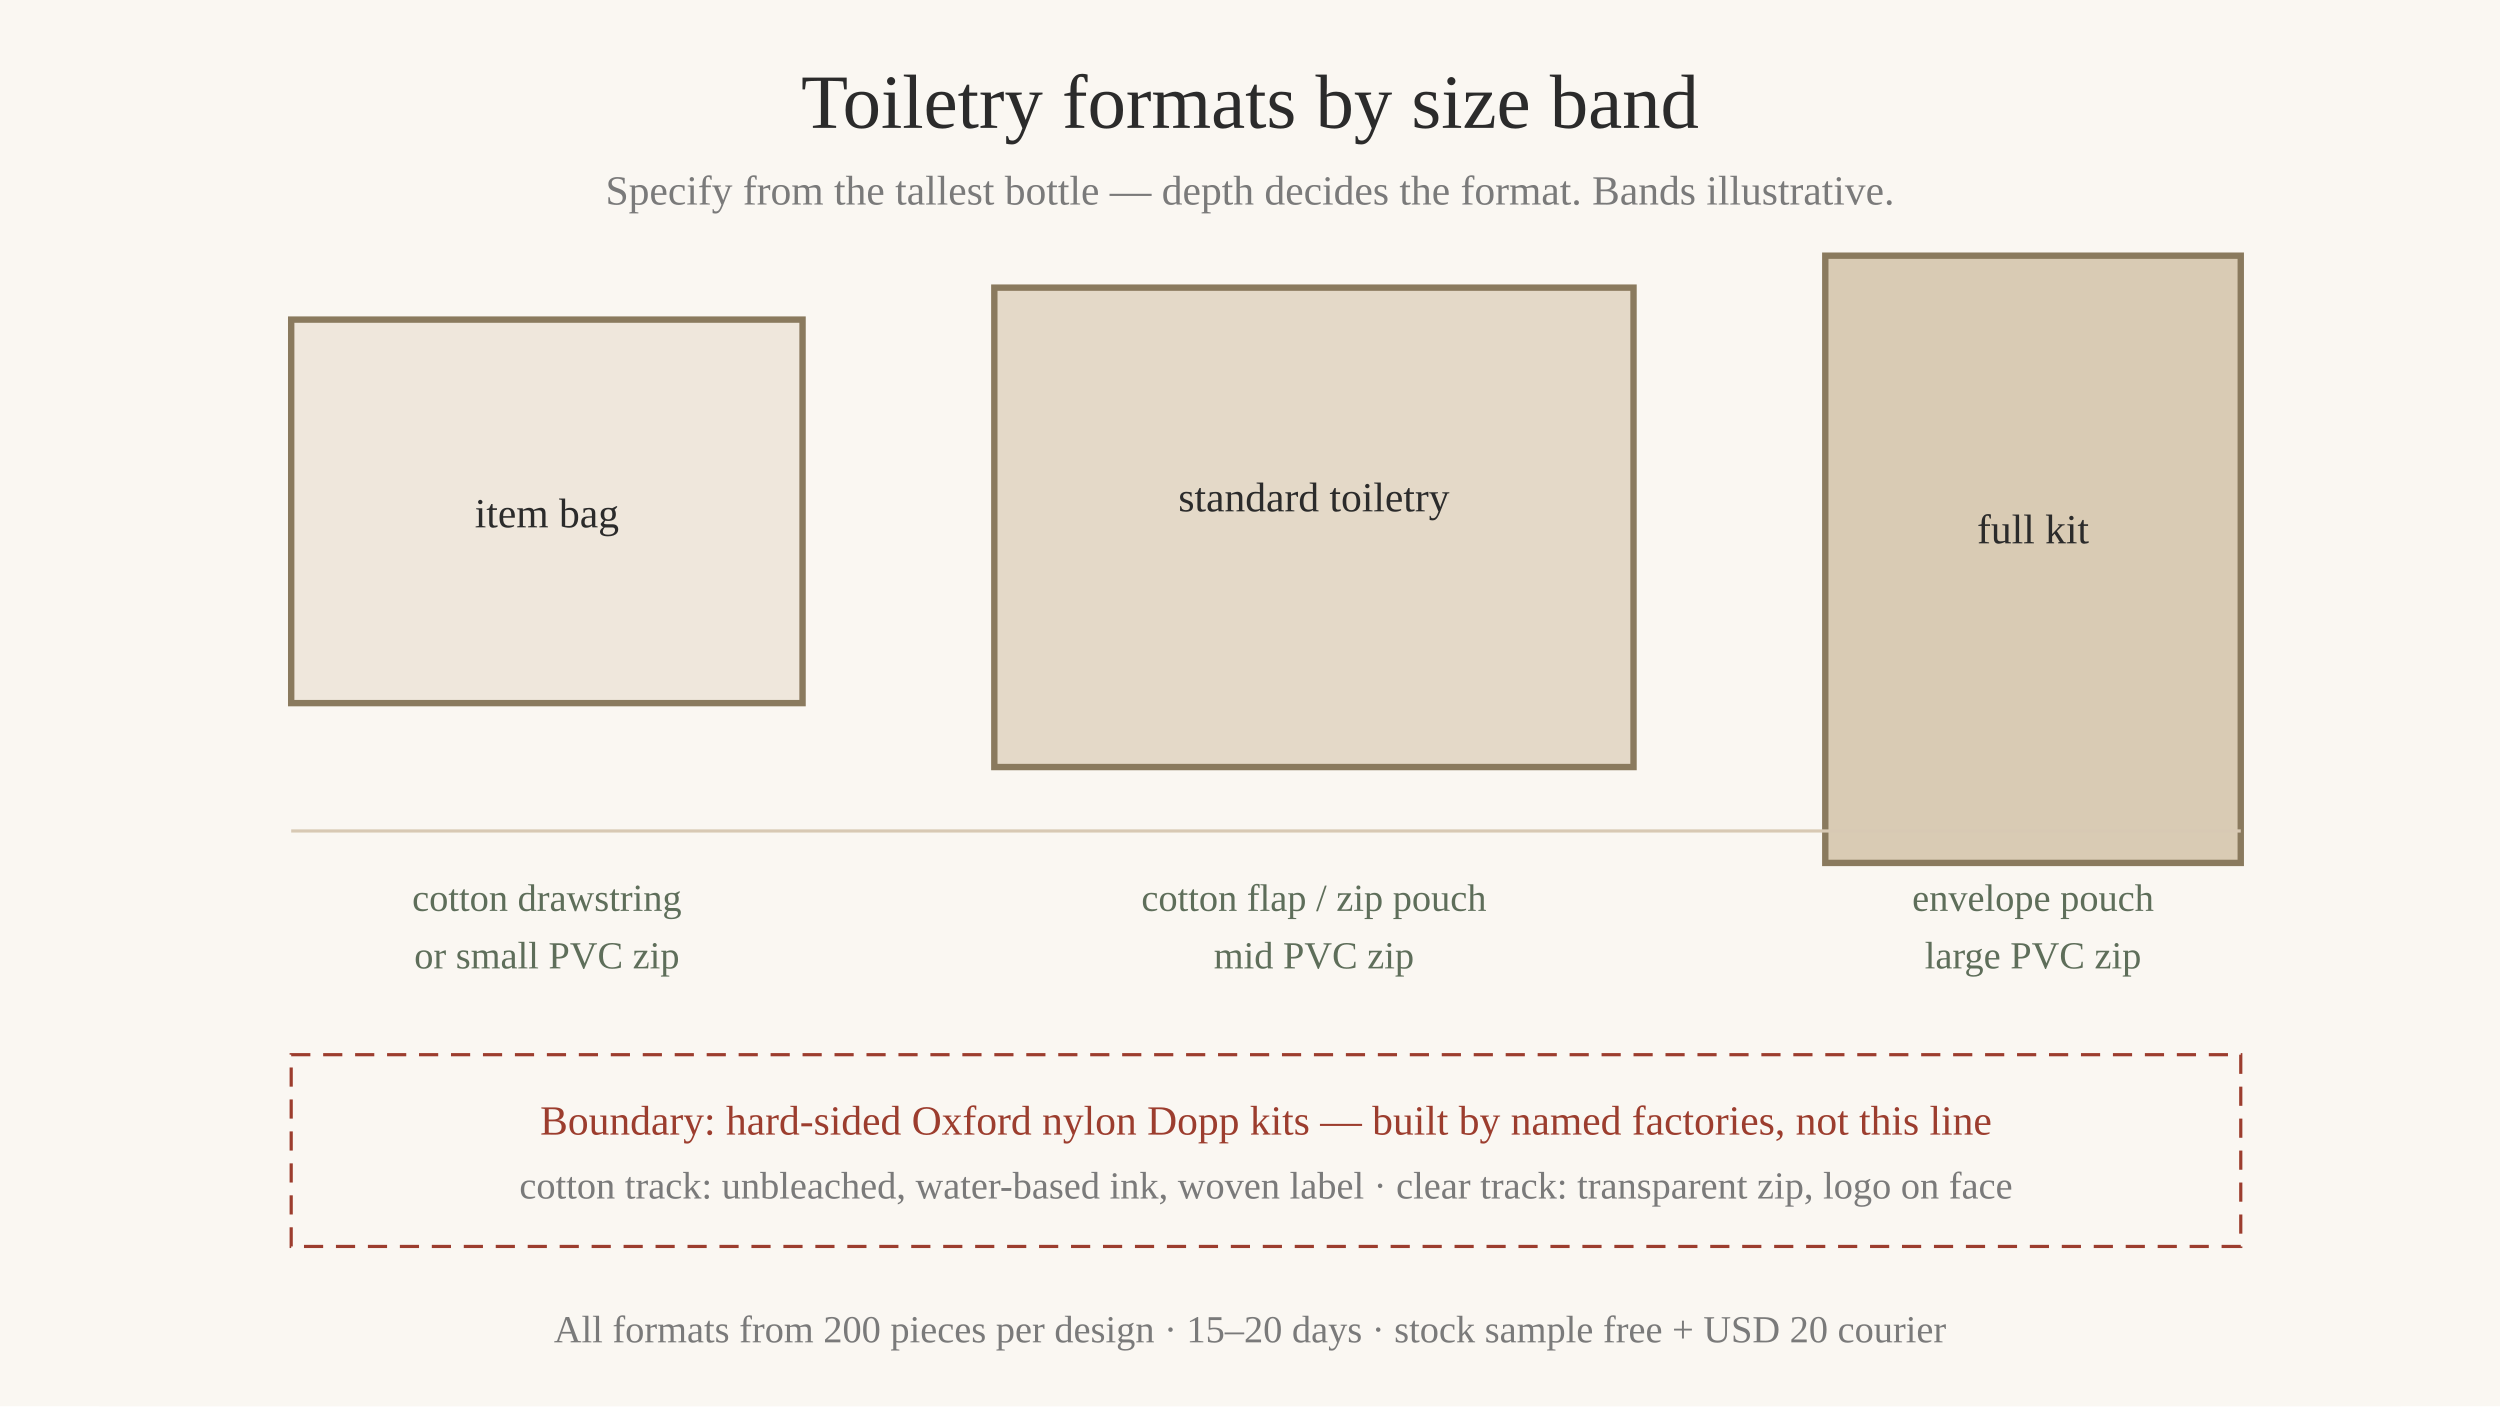
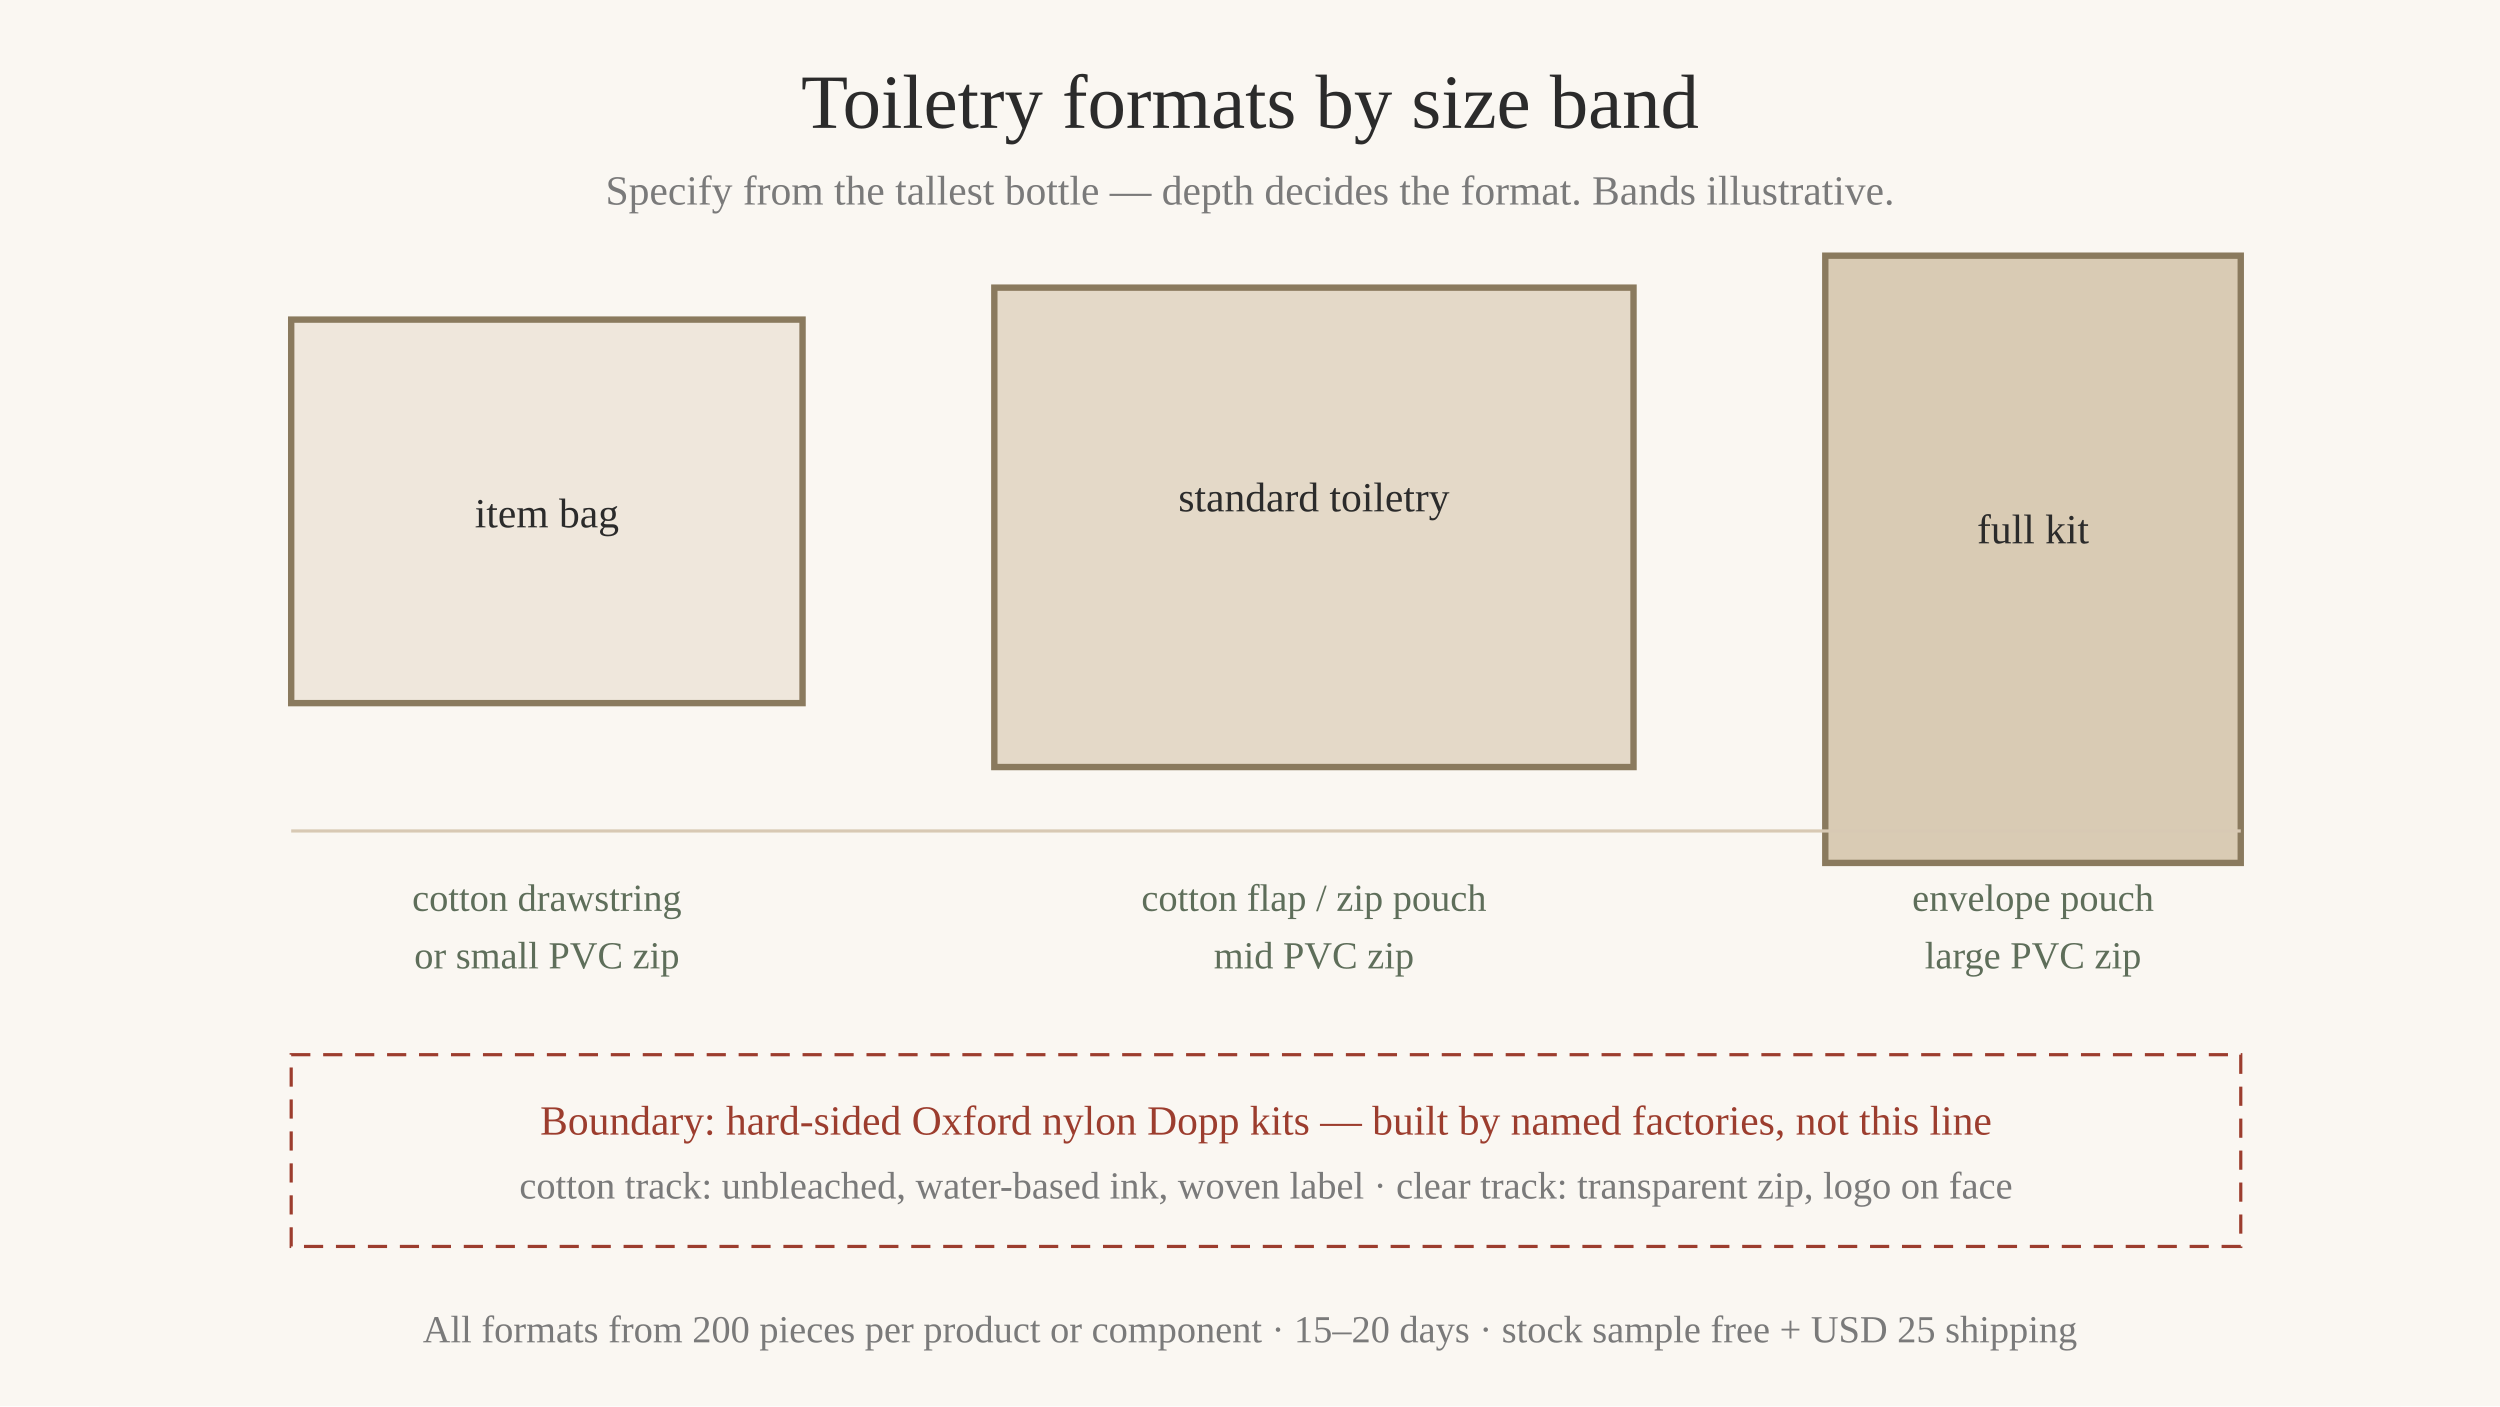
<svg xmlns="http://www.w3.org/2000/svg" viewBox="0 0 1200 675" width="1200" height="675" role="img">
  <rect width="1200" height="675" fill="#FAF7F2" />
  <g transform="translate(47.727 0) scale(1.53409)">
    <rect width="720" height="440" fill="#FAF7F2" />
    <text x="360" y="40" text-anchor="middle" font-size="24" fill="#2B2B2B">Toiletry formats by size band</text>
    <text x="360" y="64" text-anchor="middle" font-size="13" fill="#7A7A7A">Specify from the tallest bottle — depth decides the format. Bands illustrative.</text>
    <rect x="60" y="100" width="160" height="120" fill="#EFE7DC" stroke="#8A7A5E" stroke-width="2" />
    <text x="140" y="165" text-anchor="middle" font-size="13" fill="#2B2B2B">item bag</text>
    <rect x="280" y="90" width="200" height="150" fill="#E4D9C8" stroke="#8A7A5E" stroke-width="2" />
    <text x="380" y="160" text-anchor="middle" font-size="13" fill="#2B2B2B">standard toiletry</text>
    <rect x="540" y="80" width="130" height="190" fill="#D9CBB4" stroke="#8A7A5E" stroke-width="2" />
    <text x="605" y="170" text-anchor="middle" font-size="13" fill="#2B2B2B">full kit</text>
    <line x1="60" y1="260" x2="670" y2="260" stroke="#D8C9B4" />
    <text x="140" y="285" text-anchor="middle" font-size="12" fill="#5E6E5A">cotton drawstring</text>
    <text x="140" y="303" text-anchor="middle" font-size="12" fill="#5E6E5A">or small PVC zip</text>
    <text x="380" y="285" text-anchor="middle" font-size="12" fill="#5E6E5A">cotton flap / zip pouch</text>
    <text x="380" y="303" text-anchor="middle" font-size="12" fill="#5E6E5A">mid PVC zip</text>
    <text x="605" y="285" text-anchor="middle" font-size="12" fill="#5E6E5A">envelope pouch</text>
    <text x="605" y="303" text-anchor="middle" font-size="12" fill="#5E6E5A">large PVC zip</text>
    <rect x="60" y="330" width="610" height="60" fill="none" stroke="#9C3D2E" stroke-width="1" stroke-dasharray="6,4" />
    <text x="365" y="355" text-anchor="middle" font-size="13" fill="#9C3D2E">Boundary: hard-sided Oxford nylon Dopp kits — built by named factories, not this line</text>
    <text x="365" y="375" text-anchor="middle" font-size="12" fill="#7A7A7A">cotton track: unbleached, water-based ink, woven label · clear track: transparent zip, logo on face</text>
-     <text x="360" y="420" text-anchor="middle" font-size="12" fill="#7A7A7A">All formats from 200 pieces per design · 15–20 days · stock sample free + USD 20 courier</text>
+     <text x="360" y="420" text-anchor="middle" font-size="12" fill="#7A7A7A">All formats from 200 pieces per product or component · 15–20 days · stock sample free + USD 25 shipping</text>
  </g>
</svg>
